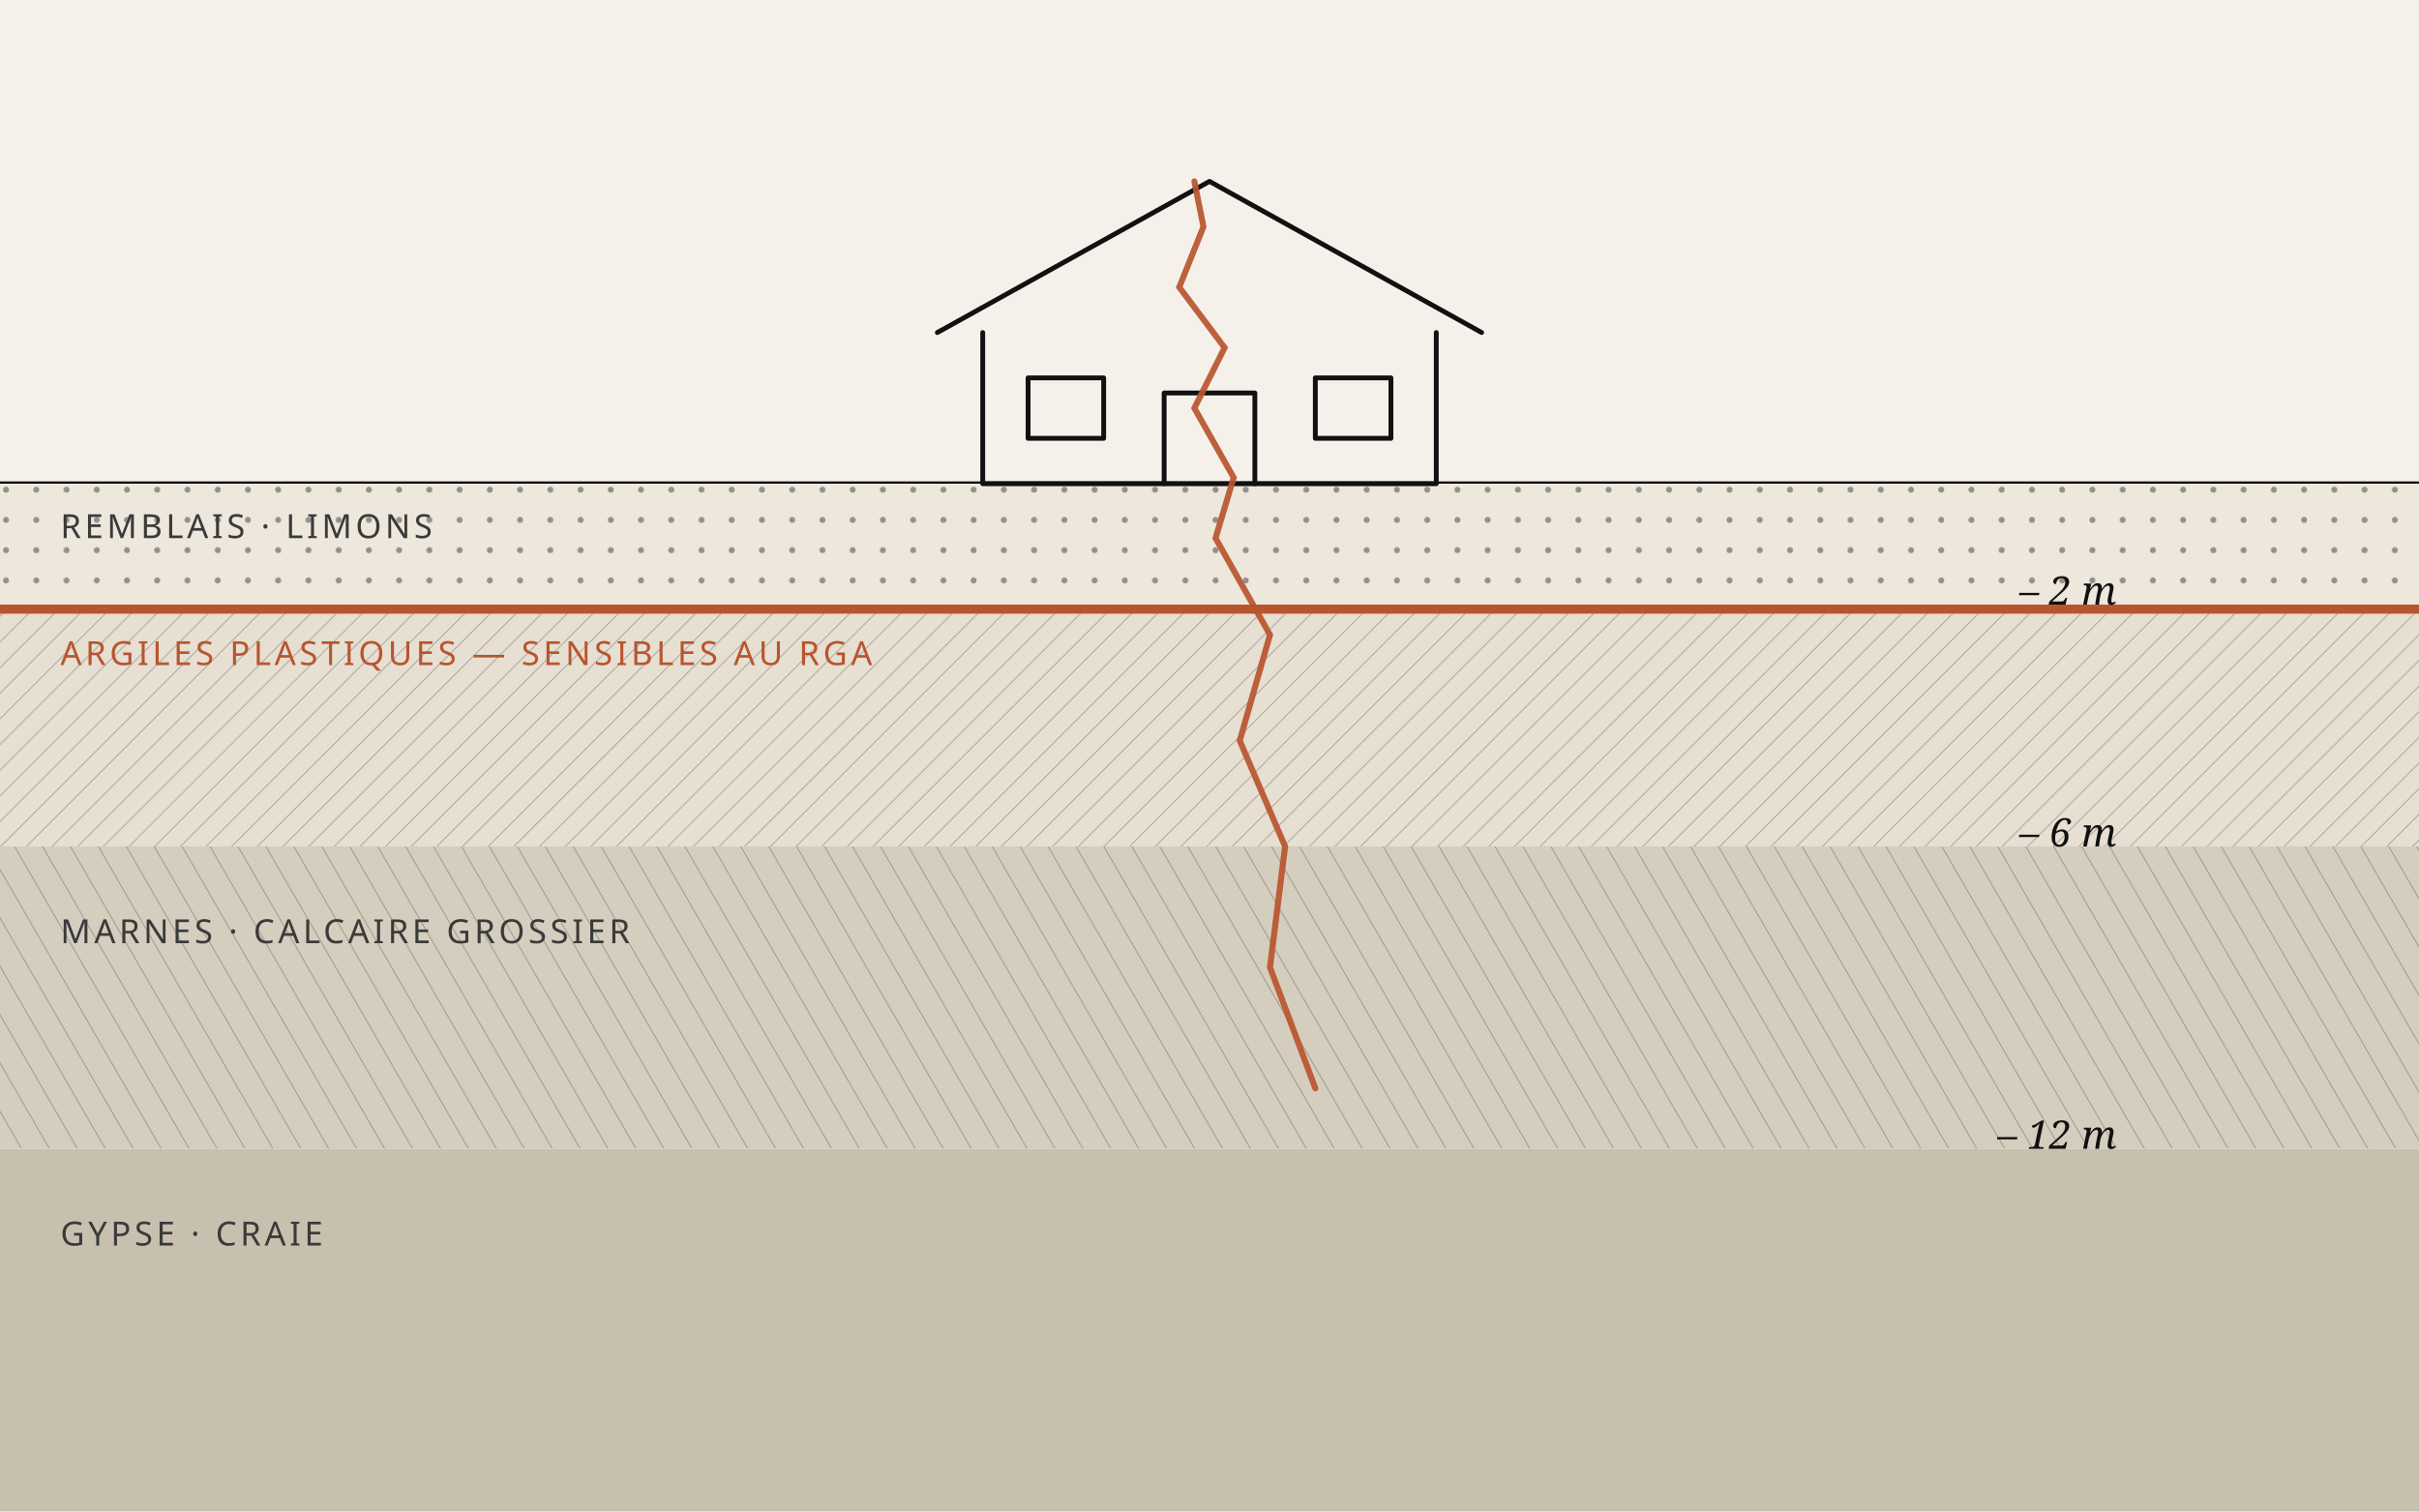
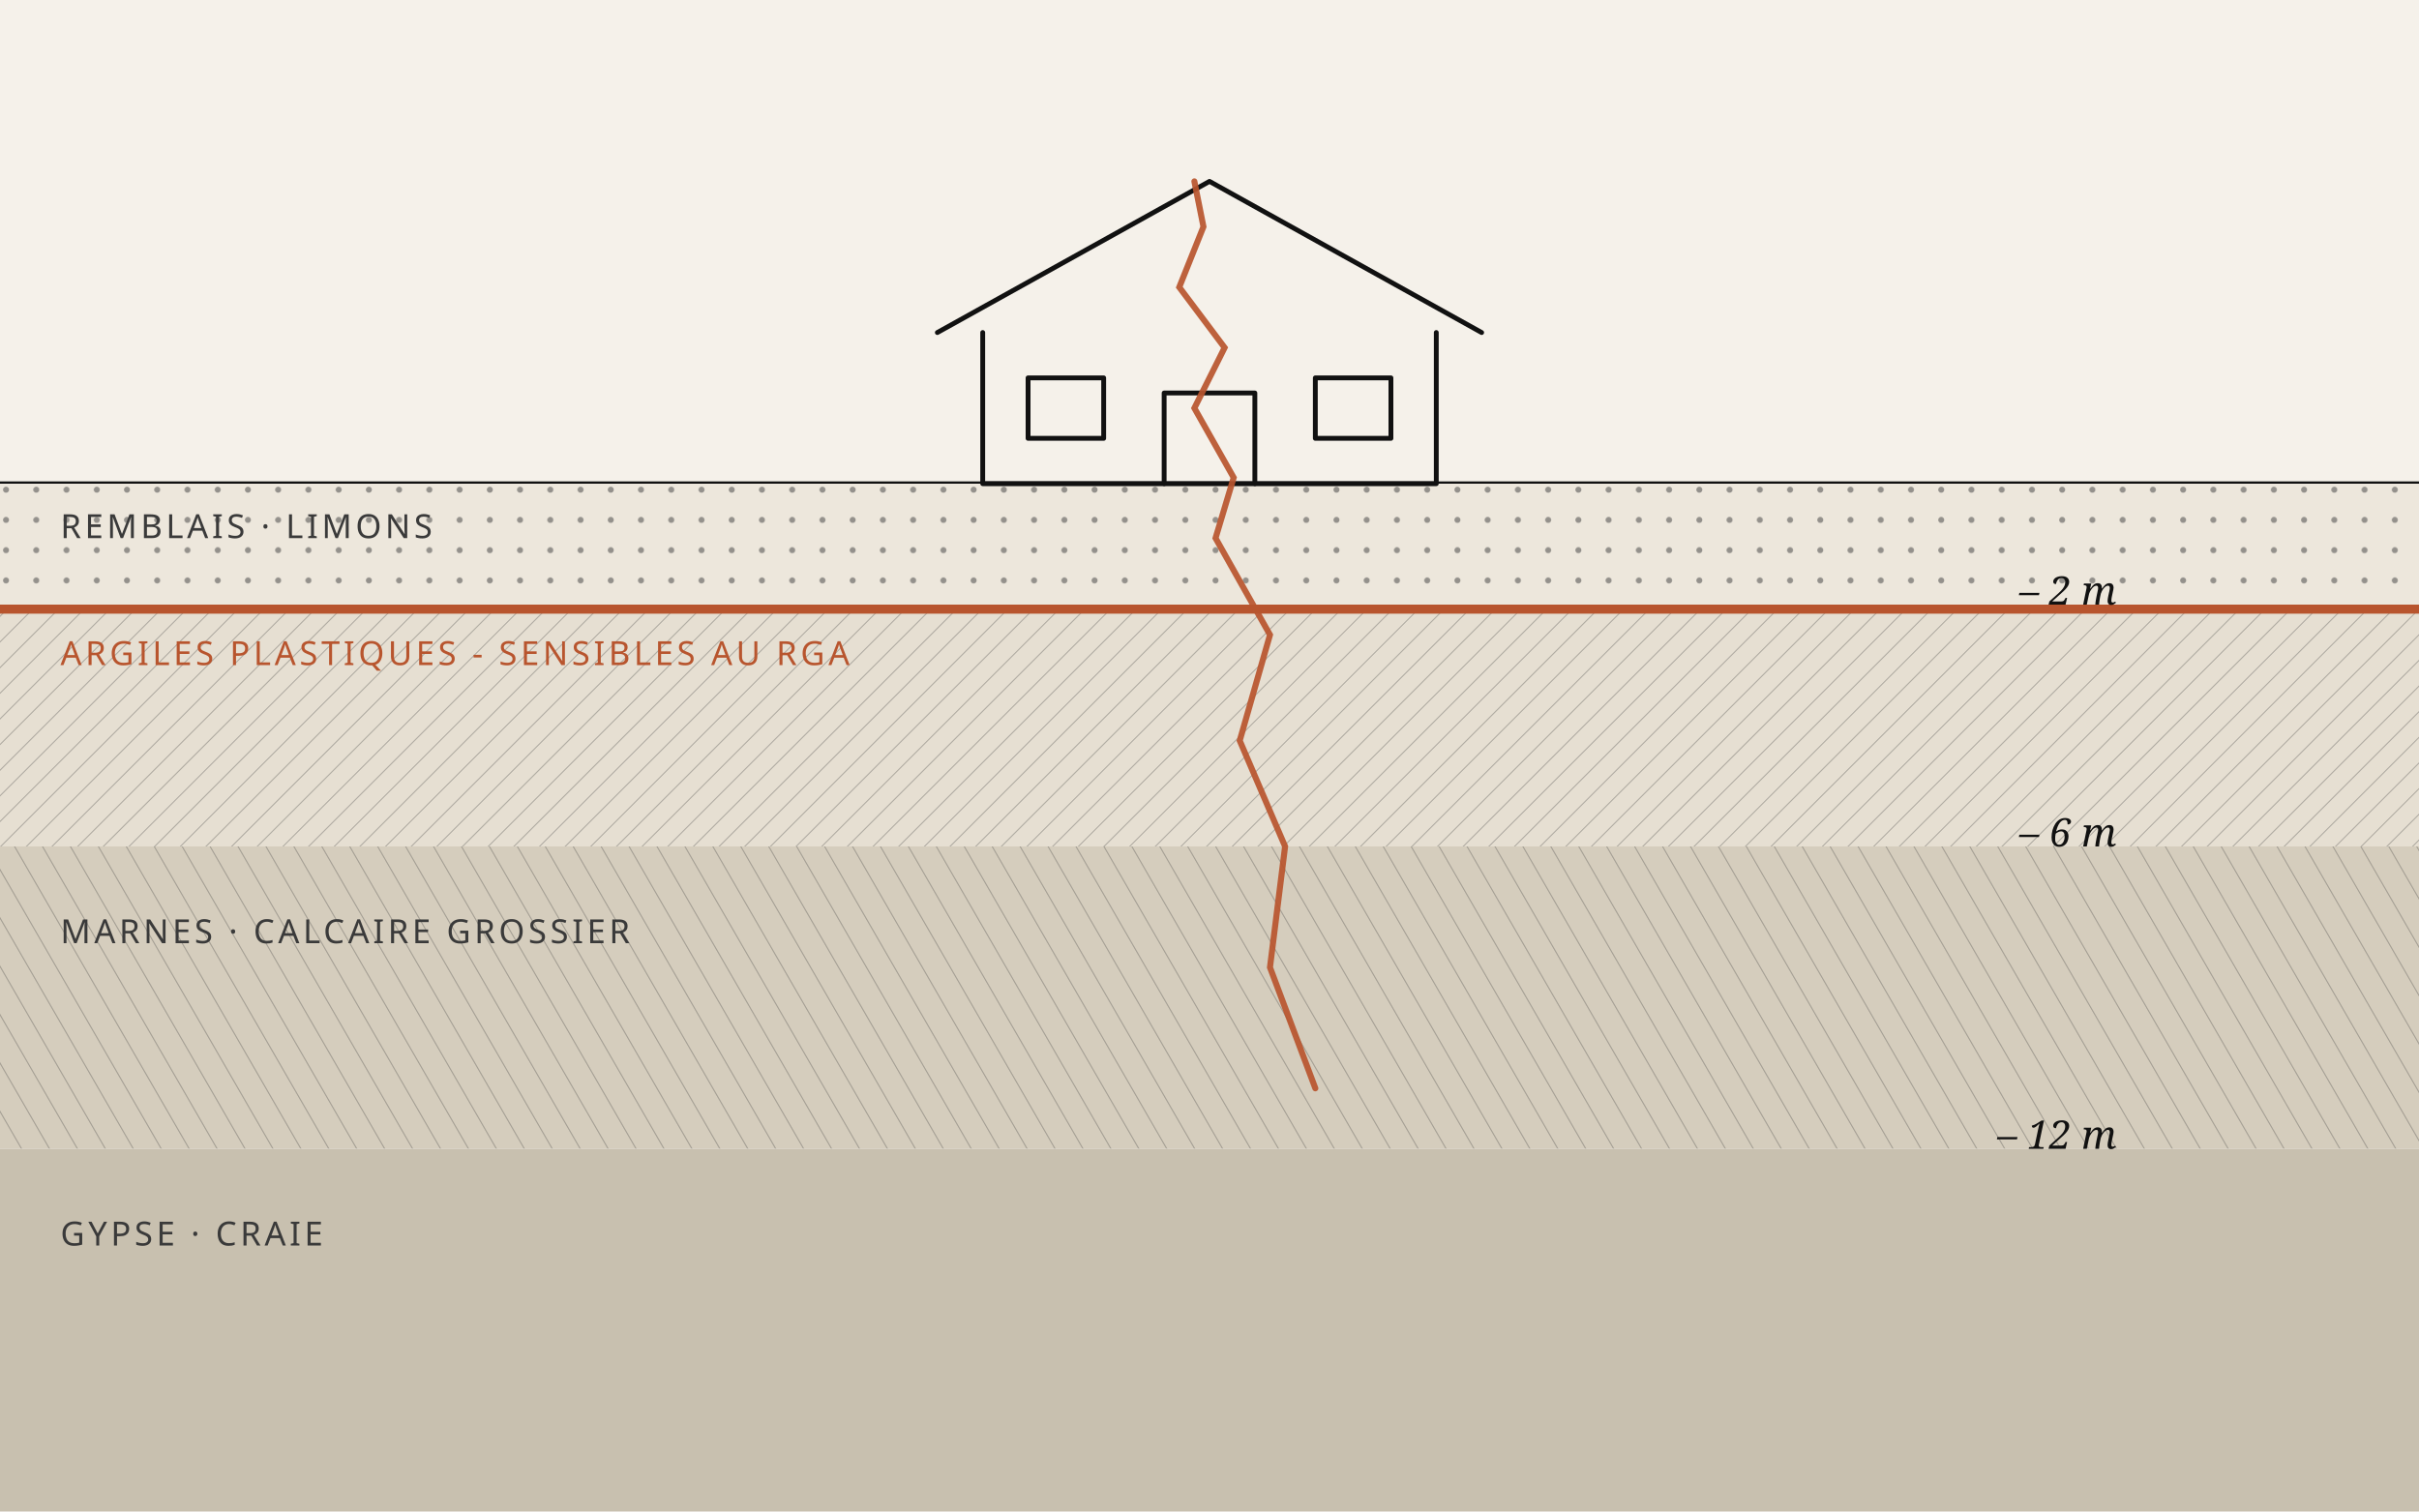
<svg xmlns="http://www.w3.org/2000/svg" viewBox="0 0 800 500" role="img" aria-labelledby="cs-title cs-desc">
  <defs>
    <pattern id="hatch-fine" patternUnits="userSpaceOnUse" width="6" height="6" patternTransform="rotate(45)">
      <line x1="0" y1="0" x2="0" y2="6" stroke="#3a3a3a" stroke-width="0.5" />
    </pattern>
    <pattern id="hatch-bold" patternUnits="userSpaceOnUse" width="8" height="8" patternTransform="rotate(-30)">
      <line x1="0" y1="0" x2="0" y2="8" stroke="#3a3a3a" stroke-width="0.7" />
    </pattern>
    <pattern id="dots" patternUnits="userSpaceOnUse" width="10" height="10">
      <circle cx="2" cy="2" r="1" fill="#3a3a3a" />
    </pattern>
  </defs>
  <rect x="0" y="0" width="800" height="160" fill="#f5f1ea" />
  <line x1="0" y1="160" x2="800" y2="160" stroke="#111" stroke-width="1.5" />
  <rect x="0" y="160" width="800" height="40" fill="#ede7dc" />
  <rect x="0" y="160" width="800" height="40" fill="url(#dots)" opacity="0.5" />
  <rect x="0" y="200" width="800" height="80" fill="#e6dfd2" />
  <rect x="0" y="200" width="800" height="80" fill="url(#hatch-fine)" opacity="0.4" />
  <rect x="0" y="200" width="800" height="3" fill="#b8552e" />
  <rect x="0" y="280" width="800" height="100" fill="#d5cdbd" />
  <rect x="0" y="280" width="800" height="100" fill="url(#hatch-bold)" opacity="0.3" />
  <rect x="0" y="380" width="800" height="120" fill="#c8c0af" />
  <g transform="translate(310, 60)" stroke="#111" stroke-width="1.6" fill="none" stroke-linecap="round" stroke-linejoin="round">
    <path d="M0 50 L90 0 L180 50" />
    <path d="M15 50 L15 100 L165 100 L165 50" />
    <path d="M75 100 L75 70 L105 70 L105 100" />
    <rect x="30" y="65" width="25" height="20" />
    <rect x="125" y="65" width="25" height="20" />
  </g>
  <path d="M395 60 L398 75 L390 95 L405 115 L395 135 L408 158 L402 178 L420 210 L410 245 L425 280 L420 320 L435 360" stroke="#b8552e" stroke-width="2" fill="none" stroke-linecap="round" opacity="0.92" />
  <g font-family="Sora, system-ui, sans-serif" font-size="11" fill="#3a3a3a">
    <text x="20" y="178" letter-spacing="1.2" text-transform="uppercase">REMBLAIS · LIMONS</text>
-     <text x="20" y="220" letter-spacing="1.2" fill="#b8552e" font-weight="500">ARGILES PLASTIQUES — SENSIBLES AU RGA</text>
+     <text x="20" y="220" letter-spacing="1.2" fill="#b8552e" font-weight="500">ARGILES PLASTIQUES - SENSIBLES AU RGA</text>
    <text x="20" y="312" letter-spacing="1.2">MARNES · CALCAIRE GROSSIER</text>
    <text x="20" y="412" letter-spacing="1.2">GYPSE · CRAIE</text>
  </g>
  <g font-family="Fraunces, Georgia, serif" font-style="italic" font-size="13" fill="#111">
    <text x="700" y="200" text-anchor="end">– 2 m</text>
    <text x="700" y="280" text-anchor="end">– 6 m</text>
    <text x="700" y="380" text-anchor="end">– 12 m</text>
  </g>
</svg>
